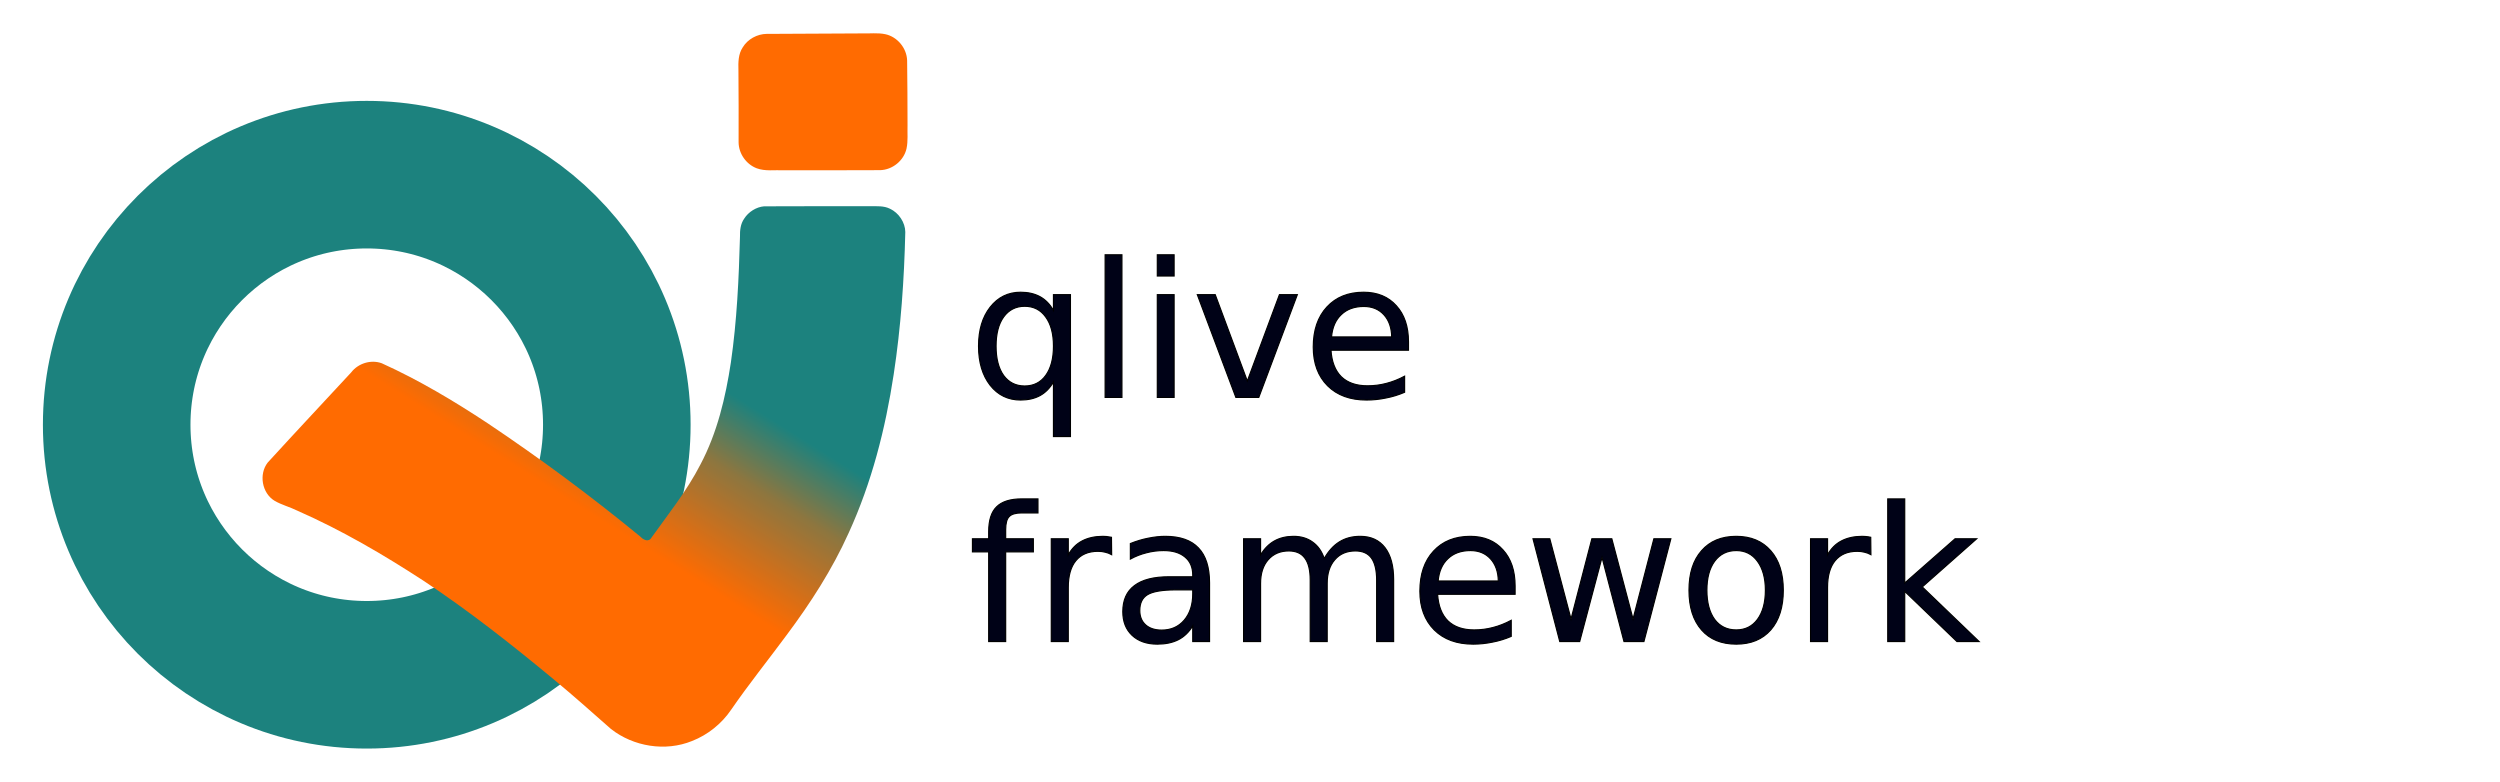
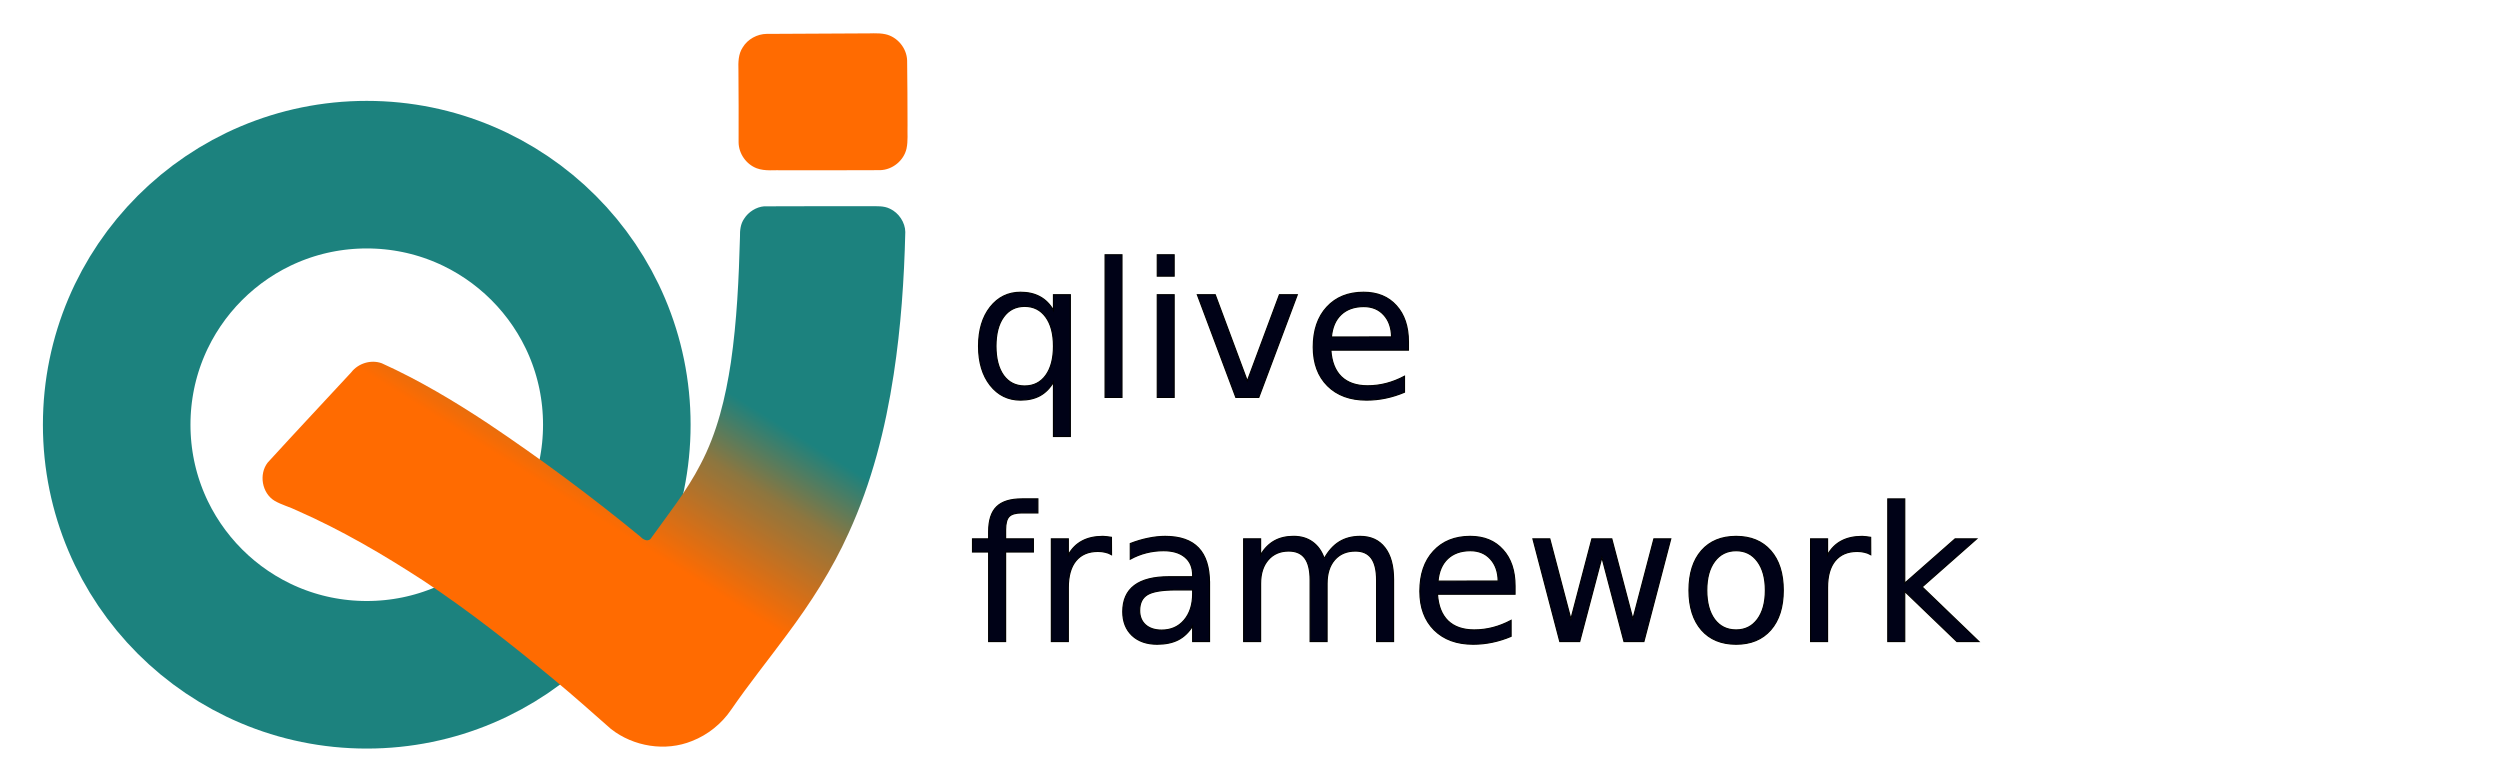
<svg xmlns="http://www.w3.org/2000/svg" xmlns:xlink="http://www.w3.org/1999/xlink" width="800" height="250" viewBox="0 0 211.668 66.146" version="1.1" id="svg1">
  <defs id="defs1">
    <linearGradient id="linearGradient1">
      <stop style="stop-color:#1c827e;stop-opacity:1;" offset="0" id="stop1" />
      <stop style="stop-color:#8d763f;stop-opacity:1;" offset="0.377" id="stop3" />
      <stop style="stop-color:#ff6b01;stop-opacity:1;" offset="1" id="stop2" />
    </linearGradient>
    <linearGradient xlink:href="#linearGradient1" id="linearGradient2" x1="164.488" y1="134.386" x2="150.585" y2="156.527" gradientUnits="userSpaceOnUse" gradientTransform="matrix(0.570931,0,0,0.570931,26.13927,27.31959)" />
  </defs>
  <g id="layer1" transform="translate(-51.62293,-66.61596)">
    <circle style="color:#000000;overflow:visible;fill:none;fill-rule:evenodd;stroke:#1c827e;stroke-width:12.494;stroke-linecap:round;stroke-linejoin:round;stroke-dasharray:none" id="path2" cx="82.675" cy="102.576" r="21.172" />
    <path id="path5" style="fill:url(#linearGradient2);fill-rule:evenodd;stroke-width:0.446;stroke-linecap:square;stroke-linejoin:round" d="m 125.297,84.072 c -2.993,0.012 -5.987,-0.009 -8.981,0.013 -0.647,0.05 -1.327,0.468 -1.687,1.047 -0.314,0.445 -0.364,0.999 -0.354,1.527 -0.097,3.553 -0.259,7.112 -0.769,10.632 -0.449,2.978 -1.158,5.963 -2.574,8.642 -1.161,2.269 -2.768,4.26 -4.242,6.326 -0.269,0.235 -0.632,0.027 -0.834,-0.195 -4.156,-3.417 -8.484,-6.625 -12.955,-9.619 -2.856,-1.886 -5.82,-3.654 -8.951,-5.071 -0.914,-0.337 -2.003,0.002 -2.592,0.771 -2.356,2.546 -4.731,5.076 -7.071,7.637 -0.762,0.981 -0.491,2.579 0.576,3.23 0.612,0.358 1.309,0.529 1.942,0.844 3.718,1.635 7.235,3.694 10.637,5.905 3.86,2.553 7.499,5.422 11.06,8.372 1.647,1.368 3.249,2.789 4.853,4.206 1.905,1.491 4.606,1.934 6.86,1.016 1.345,-0.525 2.513,-1.468 3.322,-2.663 1.483,-2.154 3.126,-4.192 4.679,-6.296 2.03,-2.714 3.868,-5.563 5.262,-8.658 1.946,-4.252 3.113,-8.821 3.813,-13.433 0.607,-3.979 0.887,-8.014 0.981,-12.045 -0.006,-0.801 -0.548,-1.625 -1.3,-1.971 -0.517,-0.262 -1.113,-0.206 -1.674,-0.217 z" />
    <path id="path3" style="fill:#ff6b01;fill-rule:evenodd;stroke-width:0.448;stroke-linecap:square;stroke-linejoin:round" d="m 116.546,69.484 c -0.817,0.009 -1.617,0.444 -2.041,1.147 -0.377,0.566 -0.382,1.266 -0.361,1.922 0.01,2.038 0.027,4.078 0.014,6.116 0.01,0.954 0.642,1.856 1.533,2.195 0.723,0.268 1.508,0.134 2.261,0.167 2.729,-0.006 5.459,0.012 8.187,-0.009 1.041,-0.023 2.007,-0.805 2.236,-1.822 0.141,-0.648 0.063,-1.322 0.086,-1.981 -0.008,-1.826 -0.006,-3.653 -0.034,-5.477 -0.028,-1.046 -0.825,-2.013 -1.849,-2.231 -0.662,-0.138 -1.348,-0.043 -2.02,-0.066 -2.671,0.014 -5.342,0.027 -8.014,0.041 z" />
-     <text xml:space="preserve" style="font-style:normal;font-variant:normal;font-weight:normal;font-stretch:normal;font-size:15.9px;line-height:130%;font-family:'Bitstream Vera Sans';-inkscape-font-specification:'Bitstream Vera Sans, Normal';font-variant-ligatures:none;font-variant-caps:normal;font-variant-numeric:normal;font-variant-east-asian:normal;text-align:start;letter-spacing:0px;word-spacing:0px;writing-mode:lr-tb;text-anchor:start;fill:#000217;fill-opacity:1;stroke:#000000;stroke-width:0.099px;stroke-linecap:butt;stroke-linejoin:miter;stroke-opacity:1" x="133.597" y="100.265" id="text1">
-       <tspan id="tspan1" style="font-style:normal;font-variant:normal;font-weight:normal;font-stretch:normal;font-size:15.9px;line-height:130%;font-family:'Bitstream Vera Sans';-inkscape-font-specification:'Bitstream Vera Sans, Normal';font-variant-ligatures:none;font-variant-caps:normal;font-variant-numeric:normal;font-variant-east-asian:normal;text-align:start;text-anchor:start;fill:#000217;fill-opacity:1;stroke-width:0.099px" x="133.597" y="100.265">qlive</tspan>
-       <tspan style="font-style:normal;font-variant:normal;font-weight:normal;font-stretch:normal;font-size:15.9px;line-height:130%;font-family:'Bitstream Vera Sans';-inkscape-font-specification:'Bitstream Vera Sans, Normal';font-variant-ligatures:none;font-variant-caps:normal;font-variant-numeric:normal;font-variant-east-asian:normal;text-align:start;text-anchor:start;fill:#000217;fill-opacity:1;stroke-width:0.099px" x="133.597" y="120.935" id="tspan2">framework</tspan>
-     </text>
+     <g id="text1" style="font-size:15.9px;line-height:130%;font-family:'Bitstream Vera Sans';-inkscape-font-specification:'Bitstream Vera Sans, Normal';font-variant-ligatures:none;letter-spacing:0px;word-spacing:0px;fill:#000217;stroke:#000000;stroke-width:0.099px" aria-label="qlive&#10;framework">
+       <path style="line-height:130%" d="m 135.949,95.925 q 0,1.576 0.644,2.477 0.652,0.893 1.786,0.893 1.134,0 1.786,-0.893 0.652,-0.901 0.652,-2.477 0,-1.576 -0.652,-2.469 -0.652,-0.901 -1.786,-0.901 -1.134,0 -1.786,0.901 -0.644,0.893 -0.644,2.469 z m 4.868,3.036 q -0.45,0.776 -1.141,1.157 -0.683,0.373 -1.646,0.373 -1.576,0 -2.57,-1.258 -0.986,-1.258 -0.986,-3.307 0,-2.05 0.986,-3.307 0.994,-1.258 2.57,-1.258 0.963,0 1.646,0.38 0.691,0.373 1.141,1.149 v -1.32 h 1.429 v 12.003 h -1.429 z m 4.371,-10.776 h 1.429 v 12.08 h -1.429 z m 4.418,3.385 h 1.429 v 8.695 h -1.429 z m 0,-3.385 h 1.429 v 1.809 h -1.429 z m 3.393,3.385 h 1.514 l 2.717,7.298 2.717,-7.298 h 1.514 l -3.261,8.695 h -1.941 z m 17.872,3.991 v 0.699 h -6.568 q 0.093,1.475 0.885,2.251 0.8,0.769 2.22,0.769 0.823,0 1.592,-0.202 0.776,-0.202 1.537,-0.606 v 1.351 q -0.769,0.326 -1.576,0.497 -0.807,0.171 -1.638,0.171 -2.081,0 -3.3,-1.211 -1.211,-1.211 -1.211,-3.276 0,-2.135 1.149,-3.385 1.157,-1.258 3.113,-1.258 1.755,0 2.772,1.134 1.025,1.126 1.025,3.067 z m -1.429,-0.419 q -0.015,-1.172 -0.66,-1.871 -0.637,-0.699 -1.692,-0.699 -1.196,0 -1.918,0.675 -0.714,0.675 -0.823,1.902 z" id="path1" />
+       <path style="line-height:130%" d="m 139.497,108.855 v 1.188 h -1.366 q -0.769,0 -1.071,0.311 -0.295,0.311 -0.295,1.118 v 0.769 h 2.352 v 1.11 h -2.352 v 7.585 h -1.436 v -7.585 h -1.366 v -1.11 h 1.366 v -0.606 q 0,-1.452 0.675,-2.112 0.675,-0.668 2.143,-0.668 z m 6.234,4.72 q -0.241,-0.14 -0.528,-0.202 -0.279,-0.07 -0.621,-0.07 -1.211,0 -1.863,0.792 -0.644,0.784 -0.644,2.259 v 4.581 h -1.436 v -8.695 h 1.436 v 1.351 q 0.45,-0.792 1.172,-1.172 0.722,-0.388 1.755,-0.388 0.148,0 0.326,0.023 0.179,0.015 0.396,0.054 z m 5.45,2.989 q -1.731,0 -2.399,0.396 -0.668,0.396 -0.668,1.351 0,0.761 0.497,1.211 0.505,0.443 1.366,0.443 1.188,0 1.902,-0.838 0.722,-0.846 0.722,-2.244 v -0.318 z m 2.849,-0.59 v 4.961 h -1.429 v -1.32 q -0.489,0.792 -1.219,1.172 -0.73,0.373 -1.786,0.373 -1.335,0 -2.127,-0.745 -0.784,-0.753 -0.784,-2.011 0,-1.467 0.978,-2.213 0.986,-0.745 2.935,-0.745 h 2.003 v -0.14 q 0,-0.986 -0.652,-1.522 -0.644,-0.543 -1.817,-0.543 -0.745,0 -1.452,0.179 -0.707,0.179 -1.359,0.536 v -1.32 q 0.784,-0.303 1.522,-0.45 0.738,-0.155 1.436,-0.155 1.887,0 2.818,0.978 0.932,0.978 0.932,2.966 z m 9.712,-2.065 q 0.536,-0.963 1.281,-1.421 0.745,-0.458 1.755,-0.458 1.359,0 2.096,0.955 0.738,0.947 0.738,2.702 v 5.248 h -1.436 v -5.202 q 0,-1.25 -0.443,-1.856 -0.443,-0.606 -1.351,-0.606 -1.11,0 -1.755,0.738 -0.644,0.738 -0.644,2.011 v 4.914 h -1.436 v -5.202 q 0,-1.258 -0.443,-1.856 -0.443,-0.606 -1.366,-0.606 -1.095,0 -1.739,0.745 -0.644,0.738 -0.644,2.003 v 4.914 h -1.436 v -8.695 h 1.436 v 1.351 q 0.489,-0.8 1.172,-1.18 0.683,-0.38 1.623,-0.38 0.947,0 1.607,0.481 0.668,0.481 0.986,1.397 z m 16.156,2.321 v 0.699 h -6.568 q 0.093,1.475 0.885,2.251 0.8,0.769 2.22,0.769 0.823,0 1.592,-0.202 0.776,-0.202 1.537,-0.606 v 1.351 q -0.769,0.326 -1.576,0.497 -0.807,0.171 -1.638,0.171 -2.081,0 -3.3,-1.211 -1.211,-1.211 -1.211,-3.276 0,-2.135 1.149,-3.385 1.157,-1.258 3.113,-1.258 1.755,0 2.772,1.134 1.025,1.126 1.025,3.067 z m -1.429,-0.419 q -0.015,-1.172 -0.66,-1.871 -0.637,-0.699 -1.693,-0.699 -1.196,0 -1.918,0.675 -0.714,0.675 -0.823,1.902 z m 2.942,-3.571 h 1.429 l 1.786,6.786 1.778,-6.786 h 1.685 l 1.786,6.786 1.778,-6.786 h 1.429 l -2.275,8.695 h -1.685 l -1.871,-7.127 -1.879,7.127 h -1.685 z m 17.205,1.002 q -1.149,0 -1.817,0.901 -0.668,0.893 -0.668,2.453 0,1.561 0.66,2.461 0.668,0.893 1.824,0.893 1.141,0 1.809,-0.901 0.668,-0.901 0.668,-2.453 0,-1.545 -0.668,-2.446 -0.668,-0.908 -1.809,-0.908 z m 0,-1.211 q 1.863,0 2.927,1.211 1.064,1.211 1.064,3.354 0,2.135 -1.064,3.354 -1.064,1.211 -2.927,1.211 -1.871,0 -2.935,-1.211 -1.056,-1.219 -1.056,-3.354 0,-2.143 1.056,-3.354 1.064,-1.211 2.935,-1.211 z m 11.397,1.545 q -0.241,-0.14 -0.528,-0.202 -0.28,-0.07 -0.621,-0.07 -1.211,0 -1.863,0.792 -0.644,0.784 -0.644,2.259 v 4.581 h -1.436 v -8.695 h 1.436 v 1.351 q 0.45,-0.792 1.172,-1.172 0.722,-0.388 1.755,-0.388 0.148,0 0.326,0.023 0.179,0.015 0.396,0.054 z m 1.444,-4.72 h 1.436 v 7.135 l 4.262,-3.75 h 1.824 l -4.612,4.068 4.806,4.627 h -1.863 l -4.418,-4.247 v 4.247 h -1.436 z" id="path4" />
+     </g>
  </g>
</svg>
